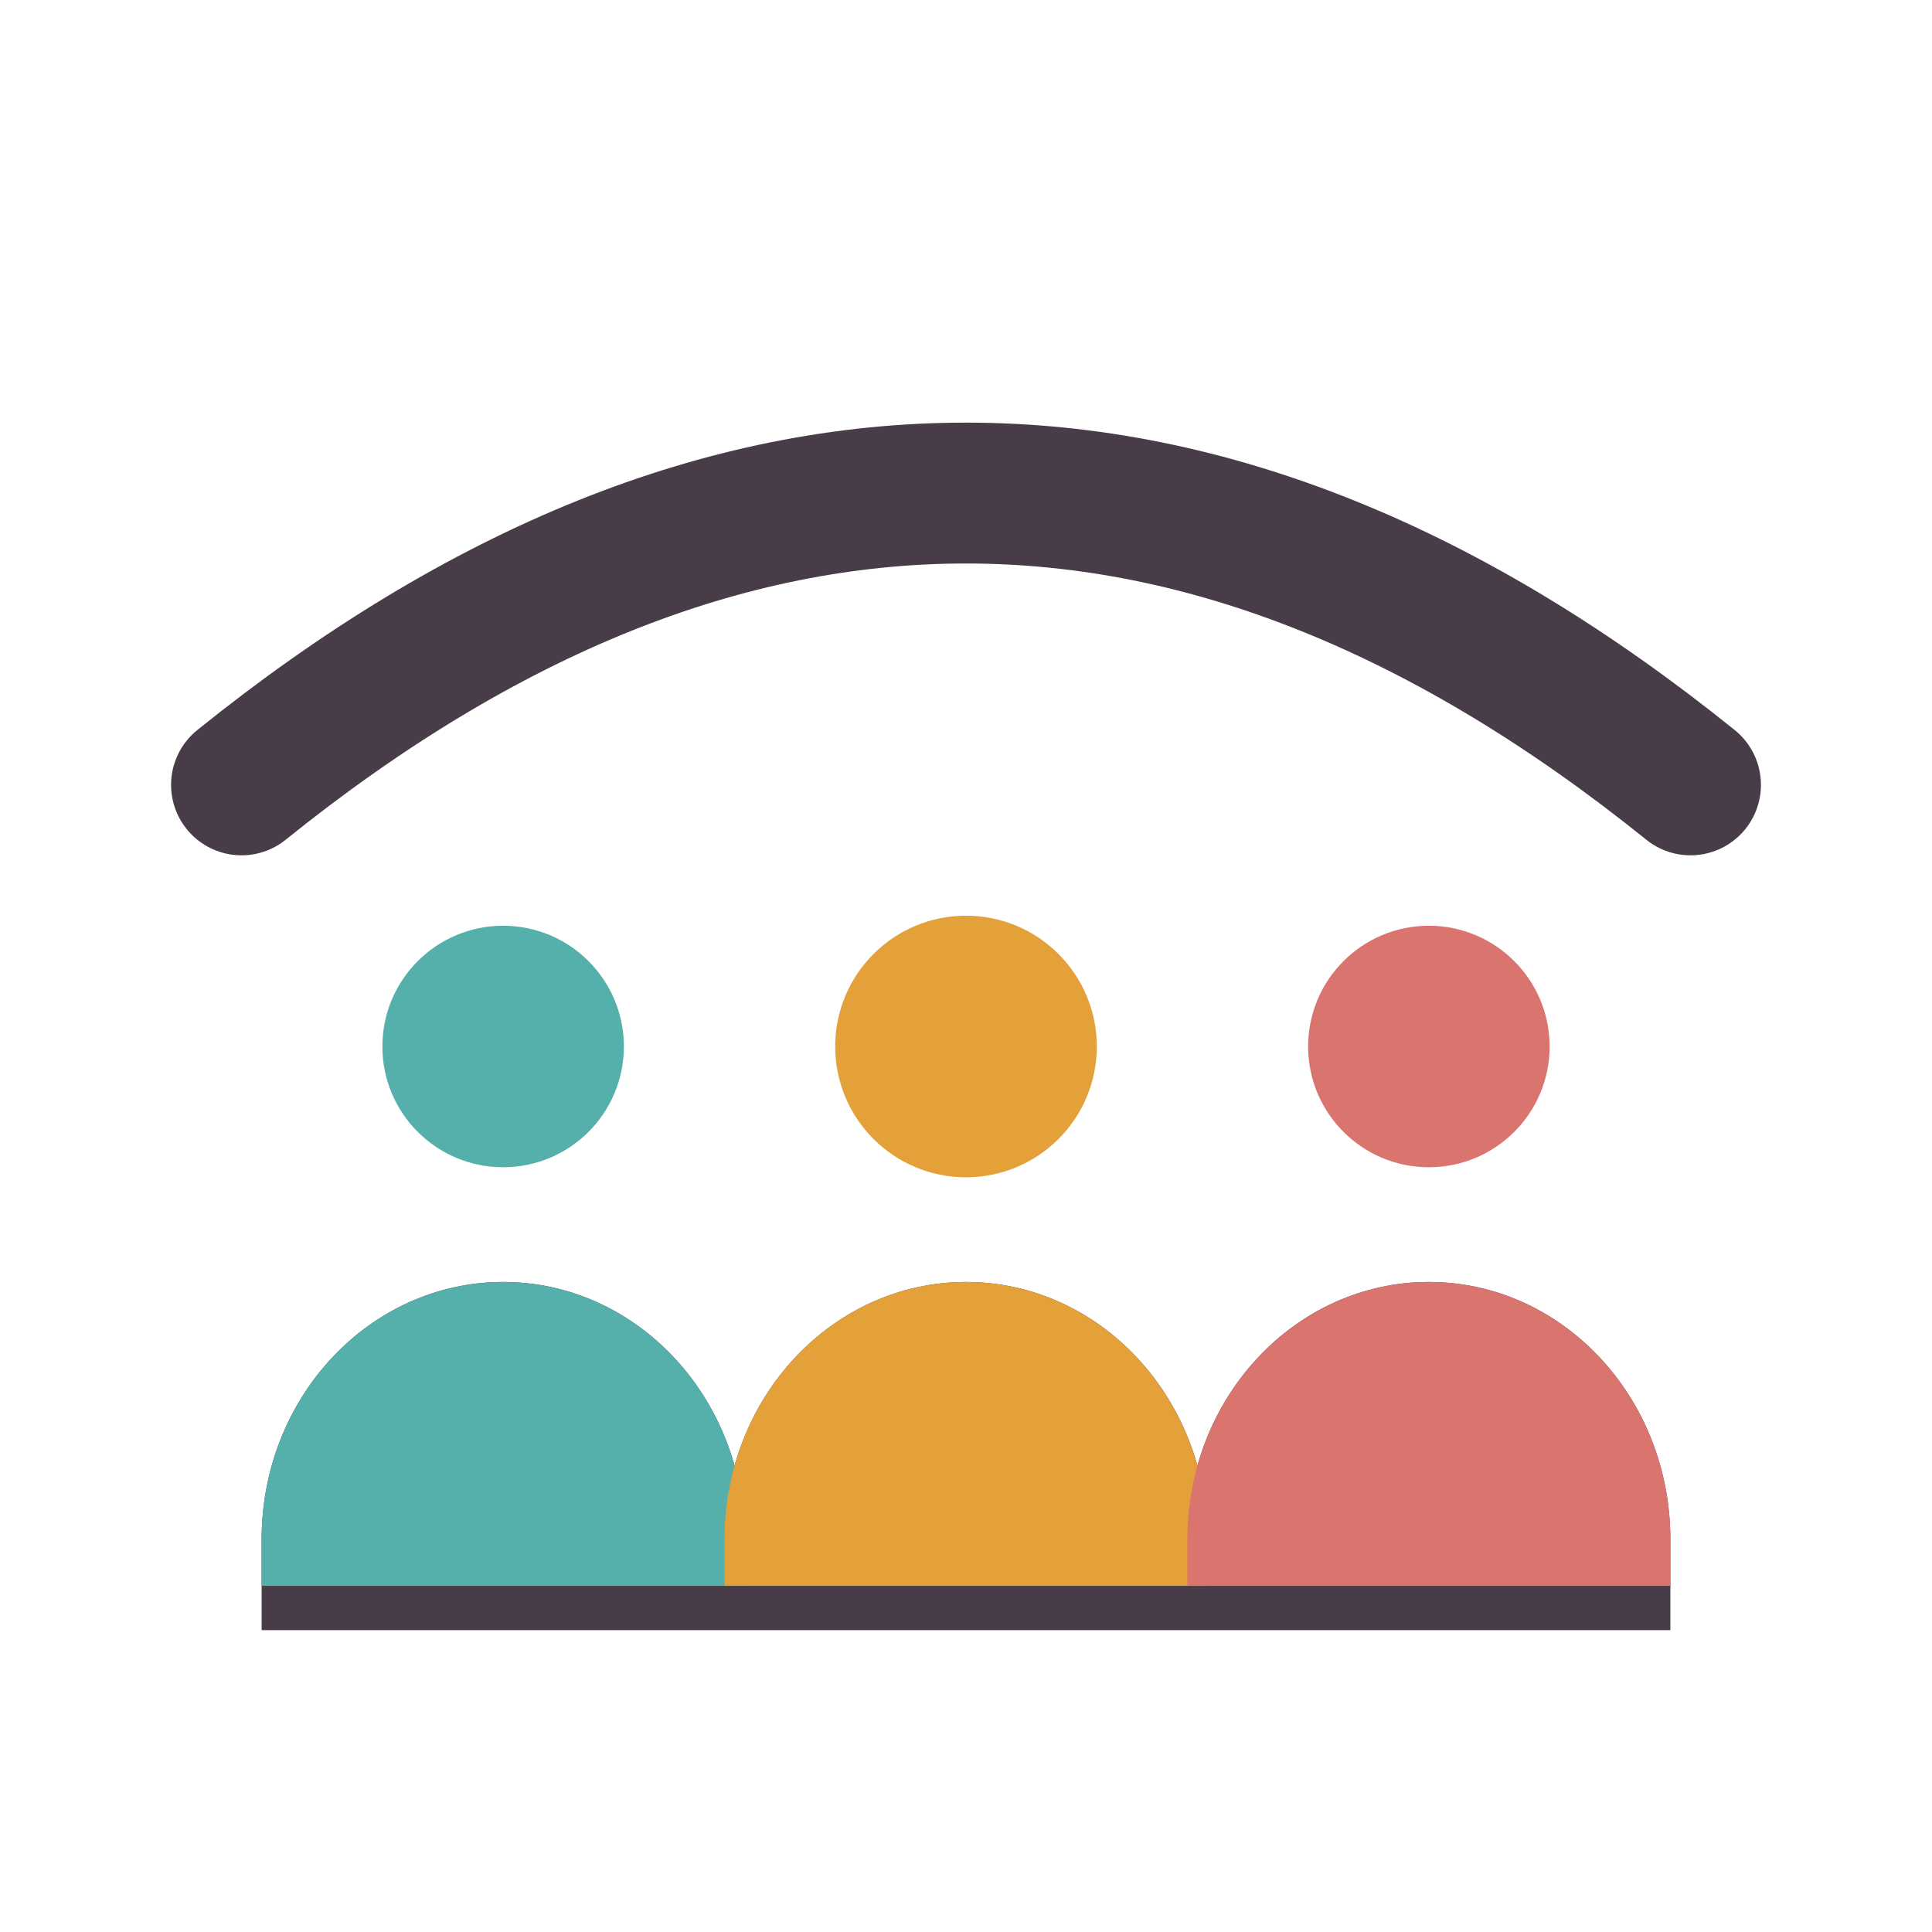
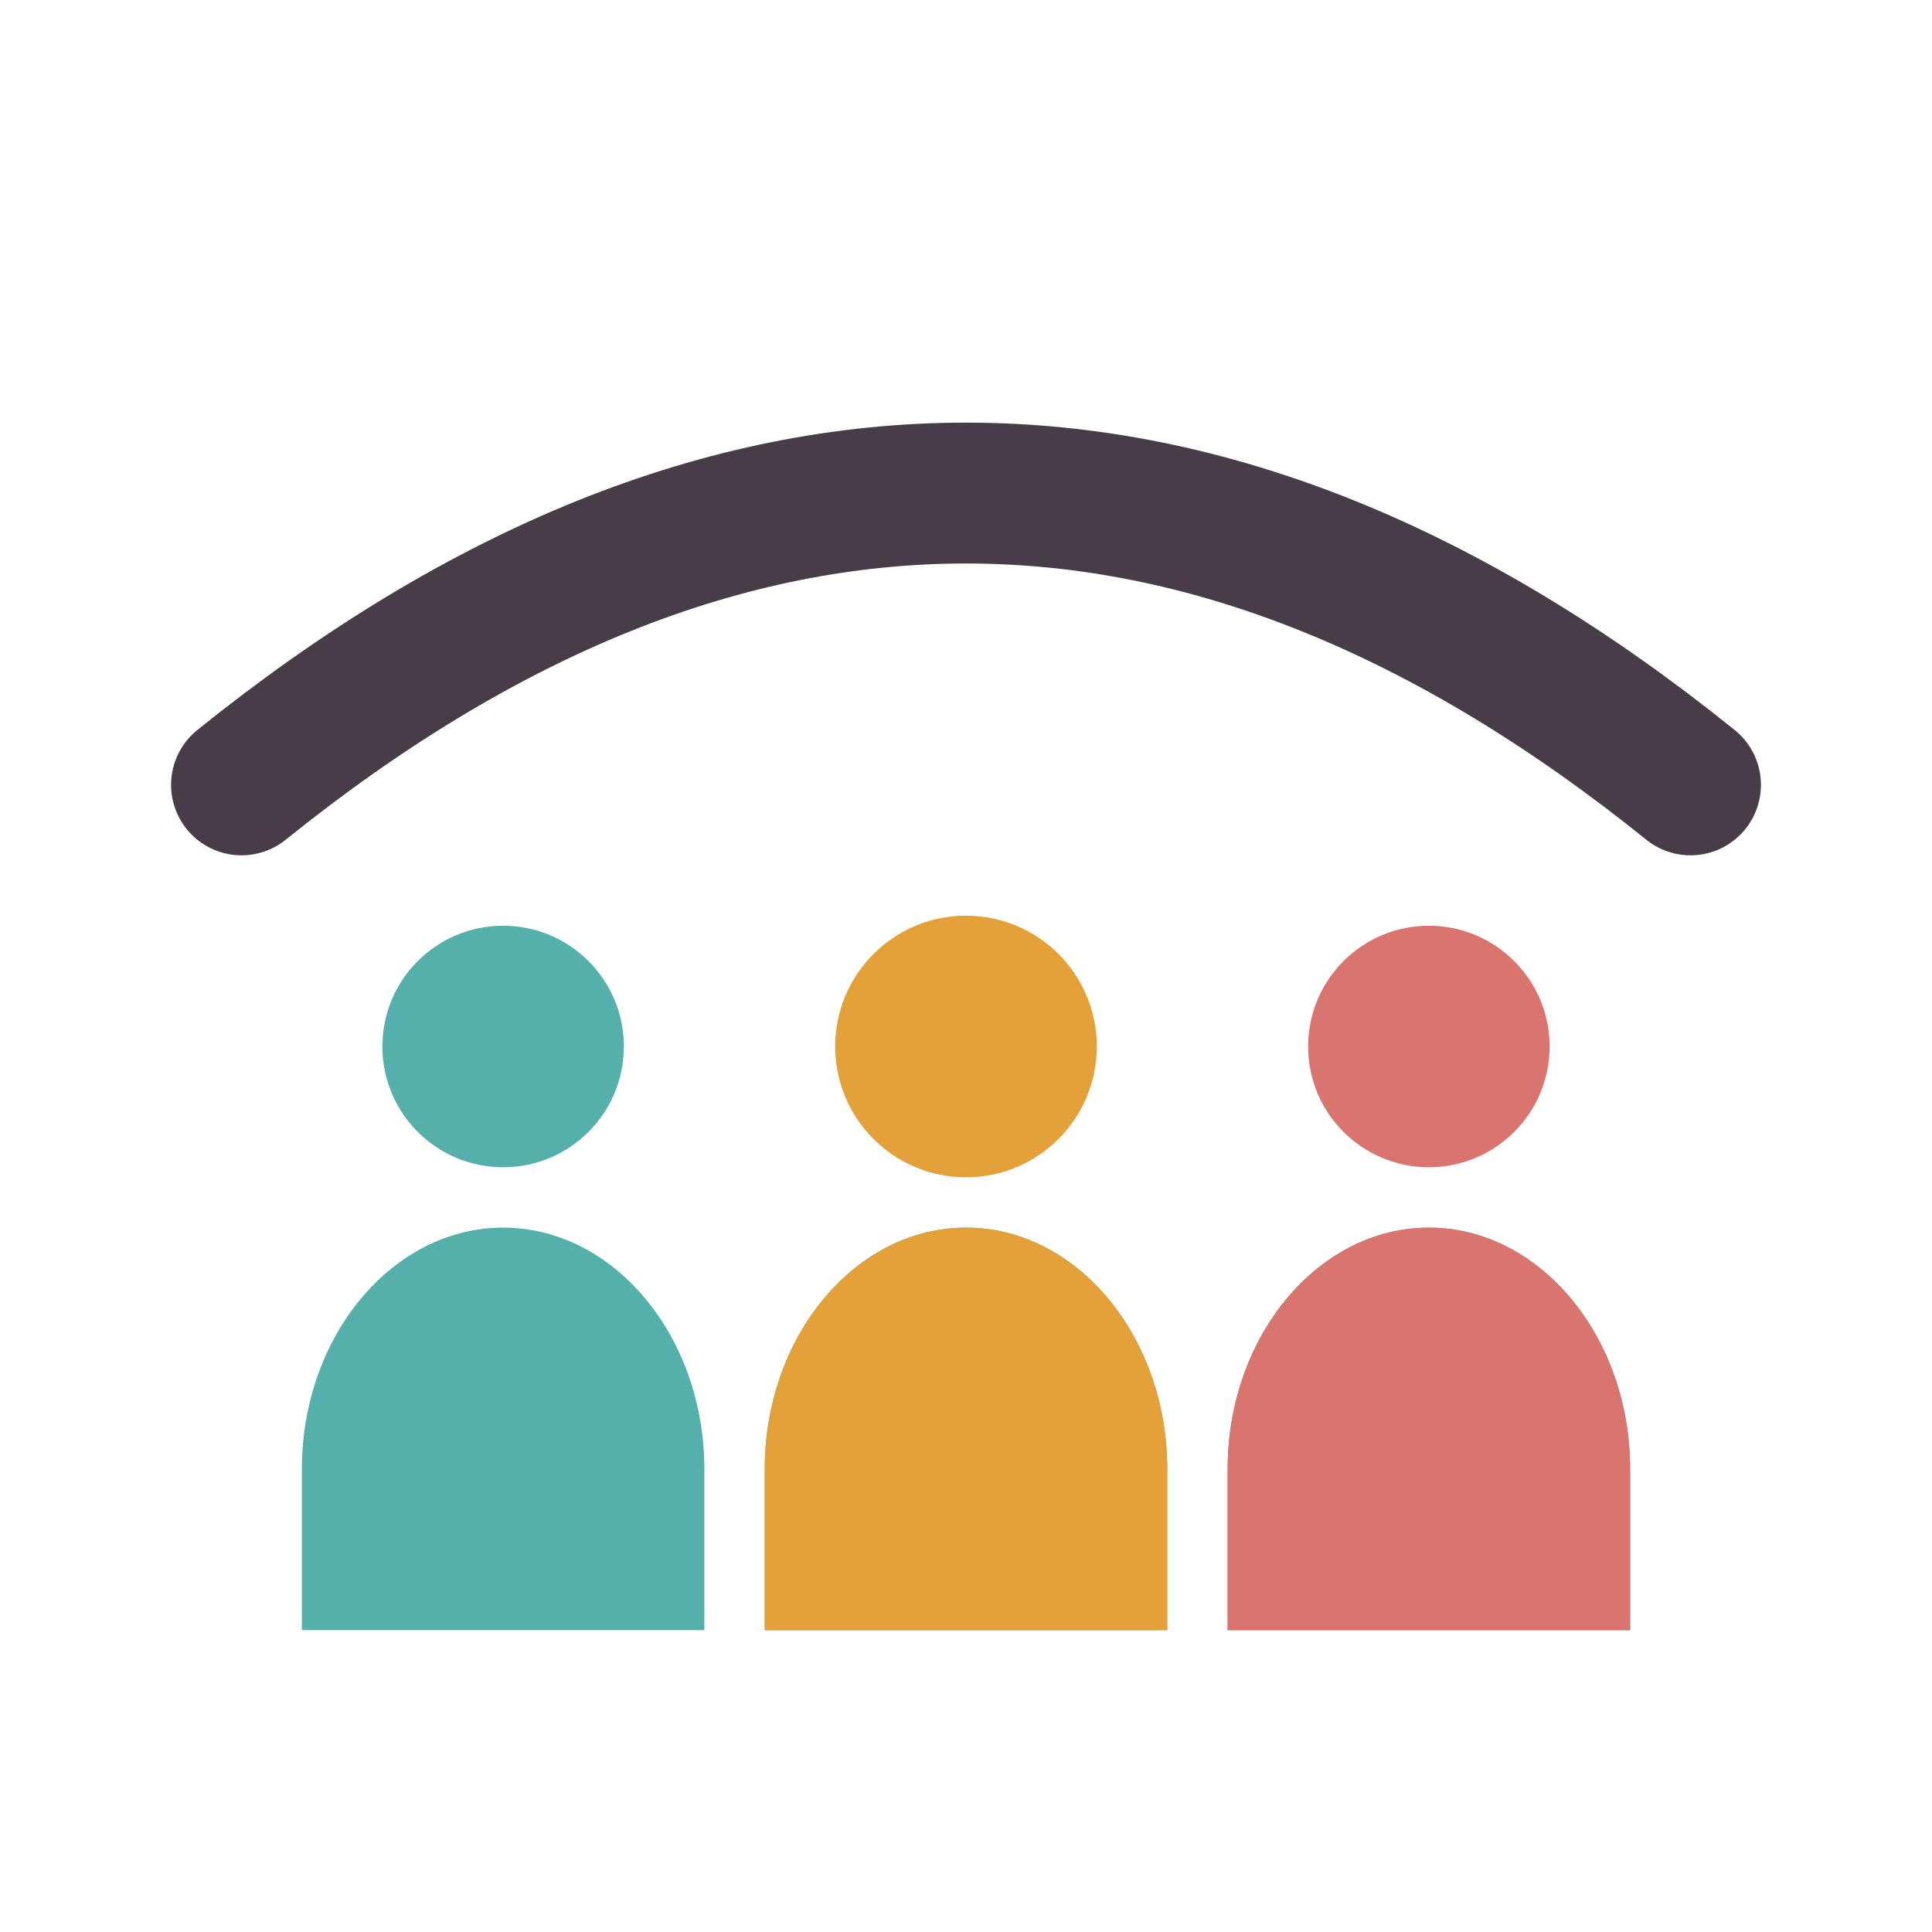
<svg xmlns="http://www.w3.org/2000/svg" viewBox="0 0 96 96" role="img" aria-labelledby="title">
  <path d="M12 39Q48 10 84 39" fill="none" stroke="#493C49" stroke-width="7" stroke-linecap="round" />
  <circle cx="25" cy="52" r="6" fill="#55AFAA" />
  <circle cx="48" cy="52" r="6.5" fill="#E4A13A" />
  <circle cx="71" cy="52" r="6" fill="#DA746E" />
-   <path d="M13 81v-4.5c0-7.1 5.4-12.8 12-12.8s12 5.7 12 12.8V81Zm23 0v-4.5c0-7.1 5.4-12.8 12-12.8s12 5.7 12 12.8V81Zm23 0v-4.5c0-7.1 5.4-12.8 12-12.8s12 5.7 12 12.8V81Z" fill="#493C49" />
-   <path d="M13 78.8v-2.3c0-7.1 5.4-12.8 12-12.8s12 5.7 12 12.8v2.3Z" fill="#55AFAA" />
-   <path d="M36 78.8v-2.3c0-7.1 5.4-12.8 12-12.8s12 5.7 12 12.8v2.3Z" fill="#E4A13A" />
-   <path d="M59 78.8v-2.3c0-7.1 5.4-12.8 12-12.8s12 5.7 12 12.8v2.3Z" fill="#DA746E" />
+   <path d="M15 81v-8c0-6.6 4.5-12 10-12s10 5.4 10 12v8Zm23 0v-8c0-6.6 4.5-12 10-12s10 5.4 10 12v8Zm23 0v-8c0-6.6 4.5-12 10-12s10 5.4 10 12v8Z" fill="#55AFAA" />
+   <path d="M38 81v-8c0-6.6 4.5-12 10-12s10 5.4 10 12v8Z" fill="#E4A13A" />
+   <path d="M61 81v-8c0-6.6 4.5-12 10-12s10 5.4 10 12v8Z" fill="#DA746E" />
</svg>
